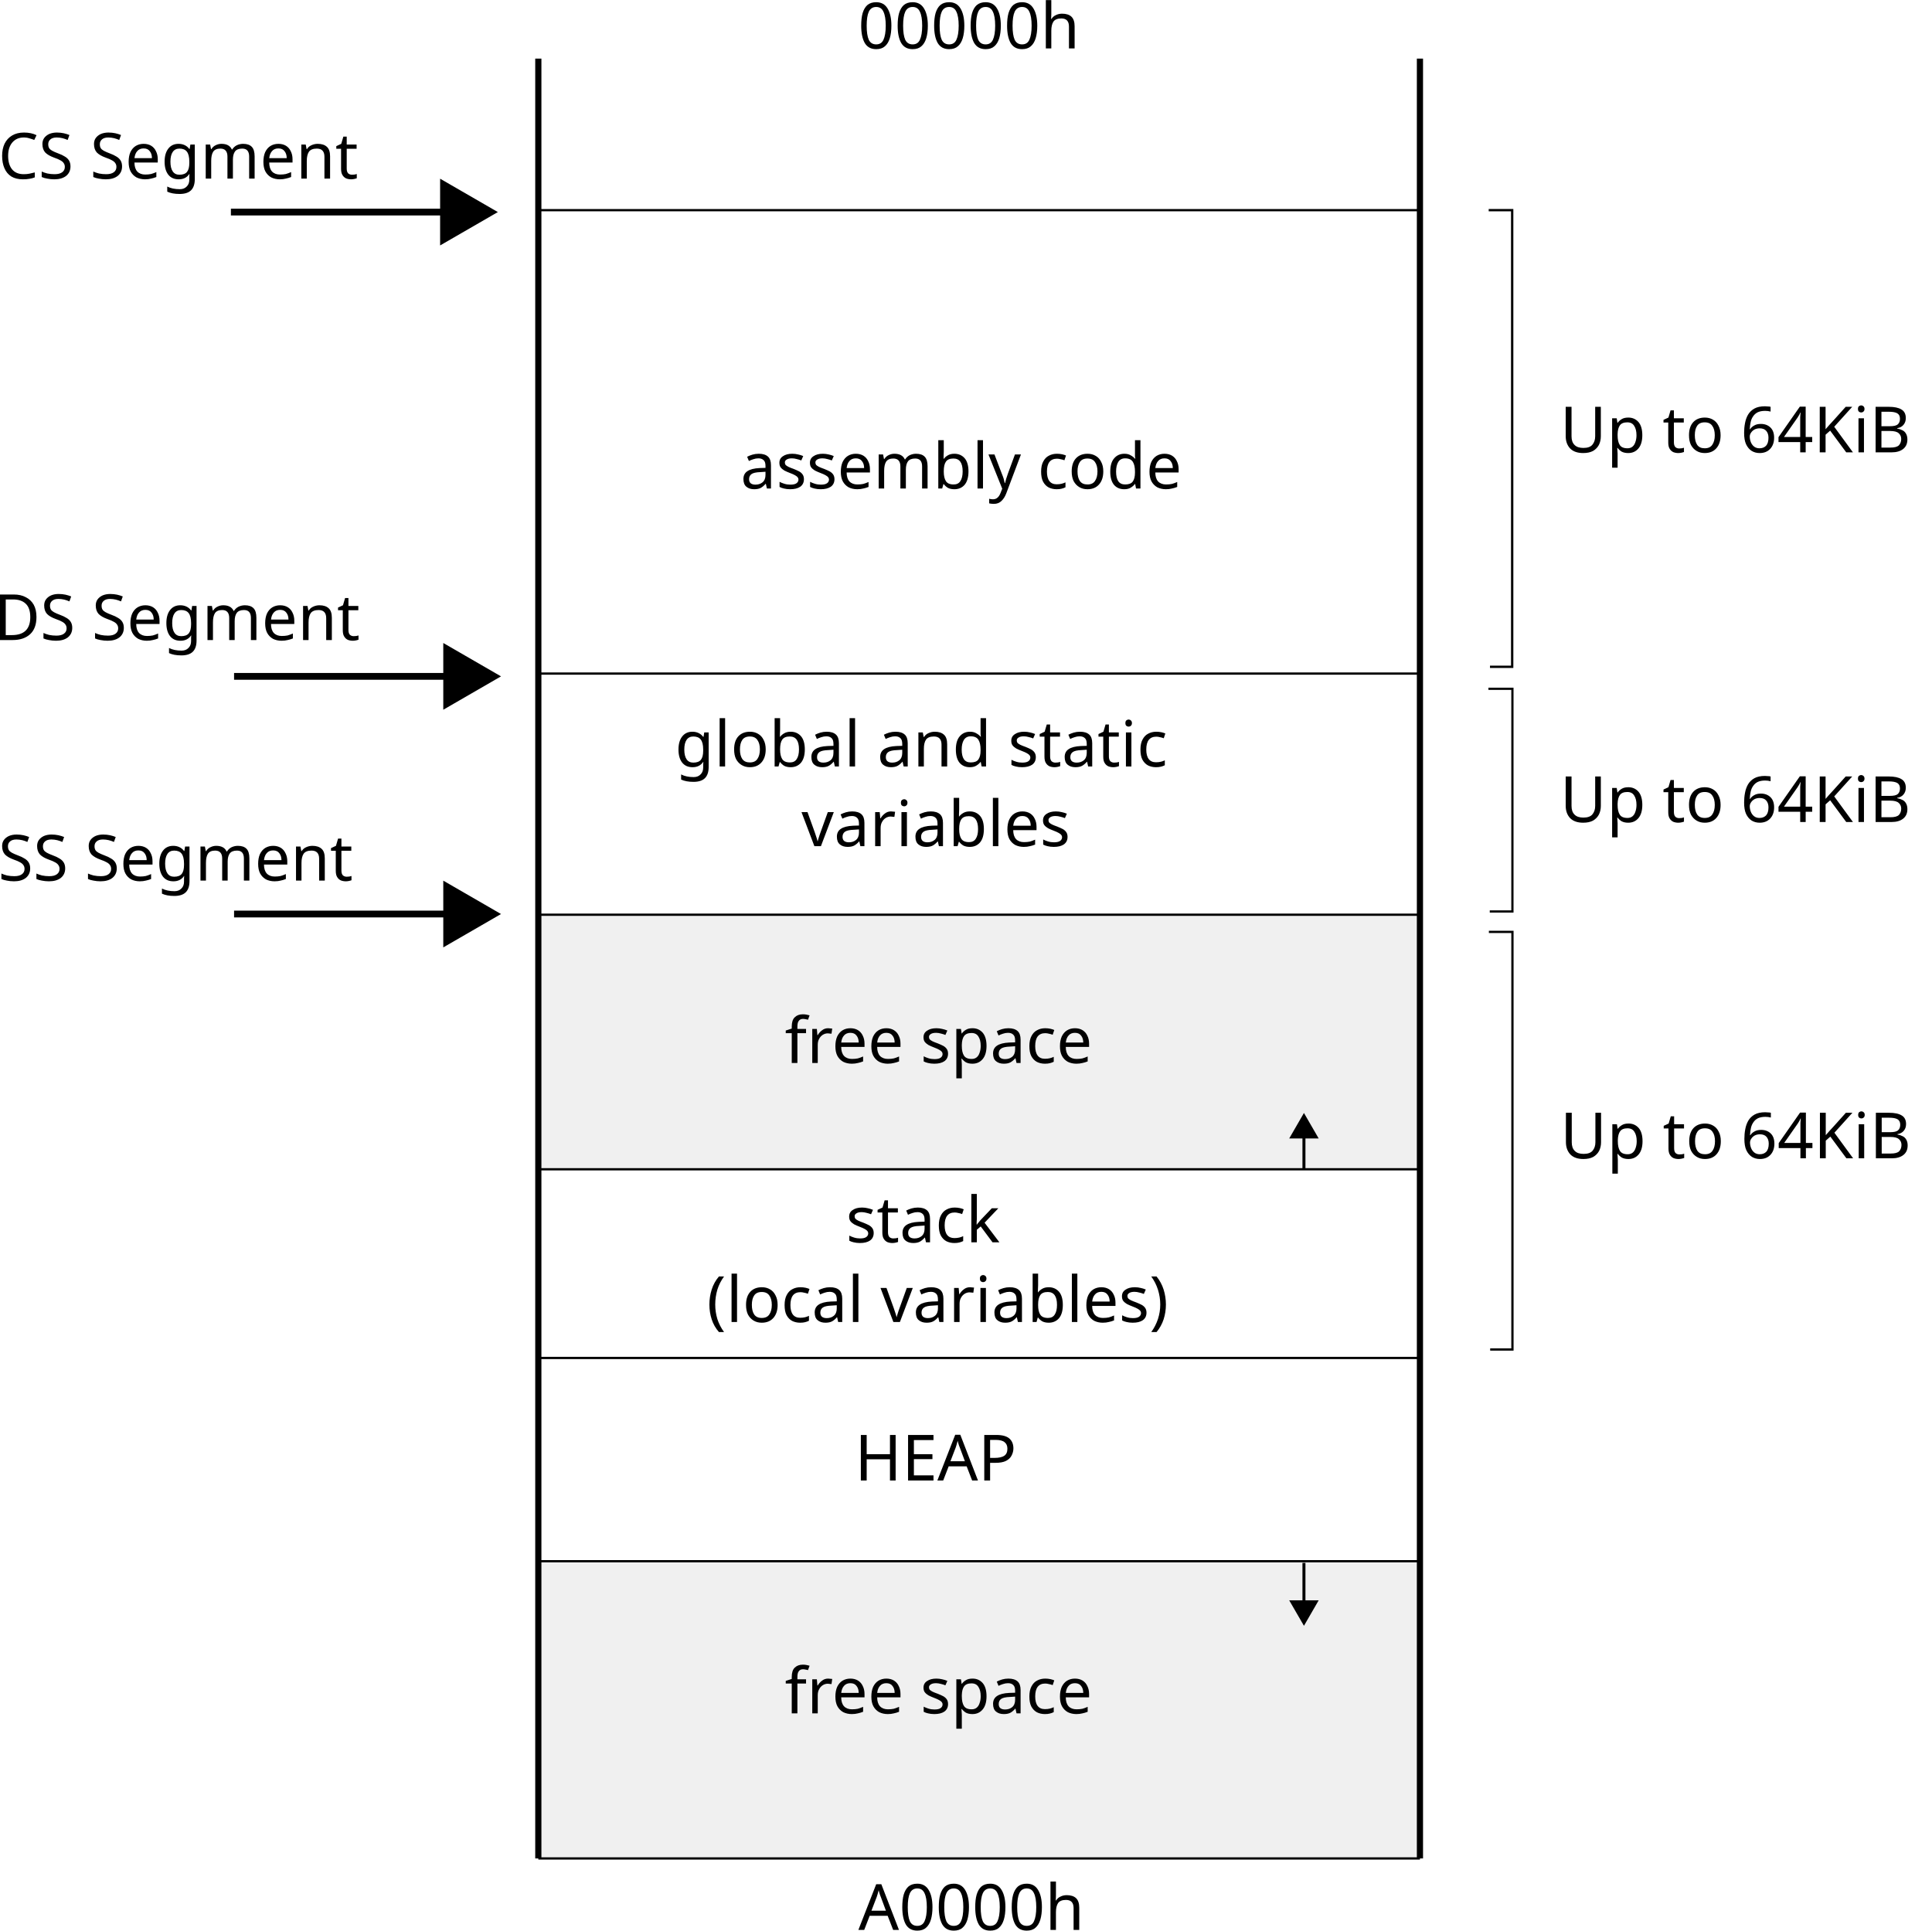
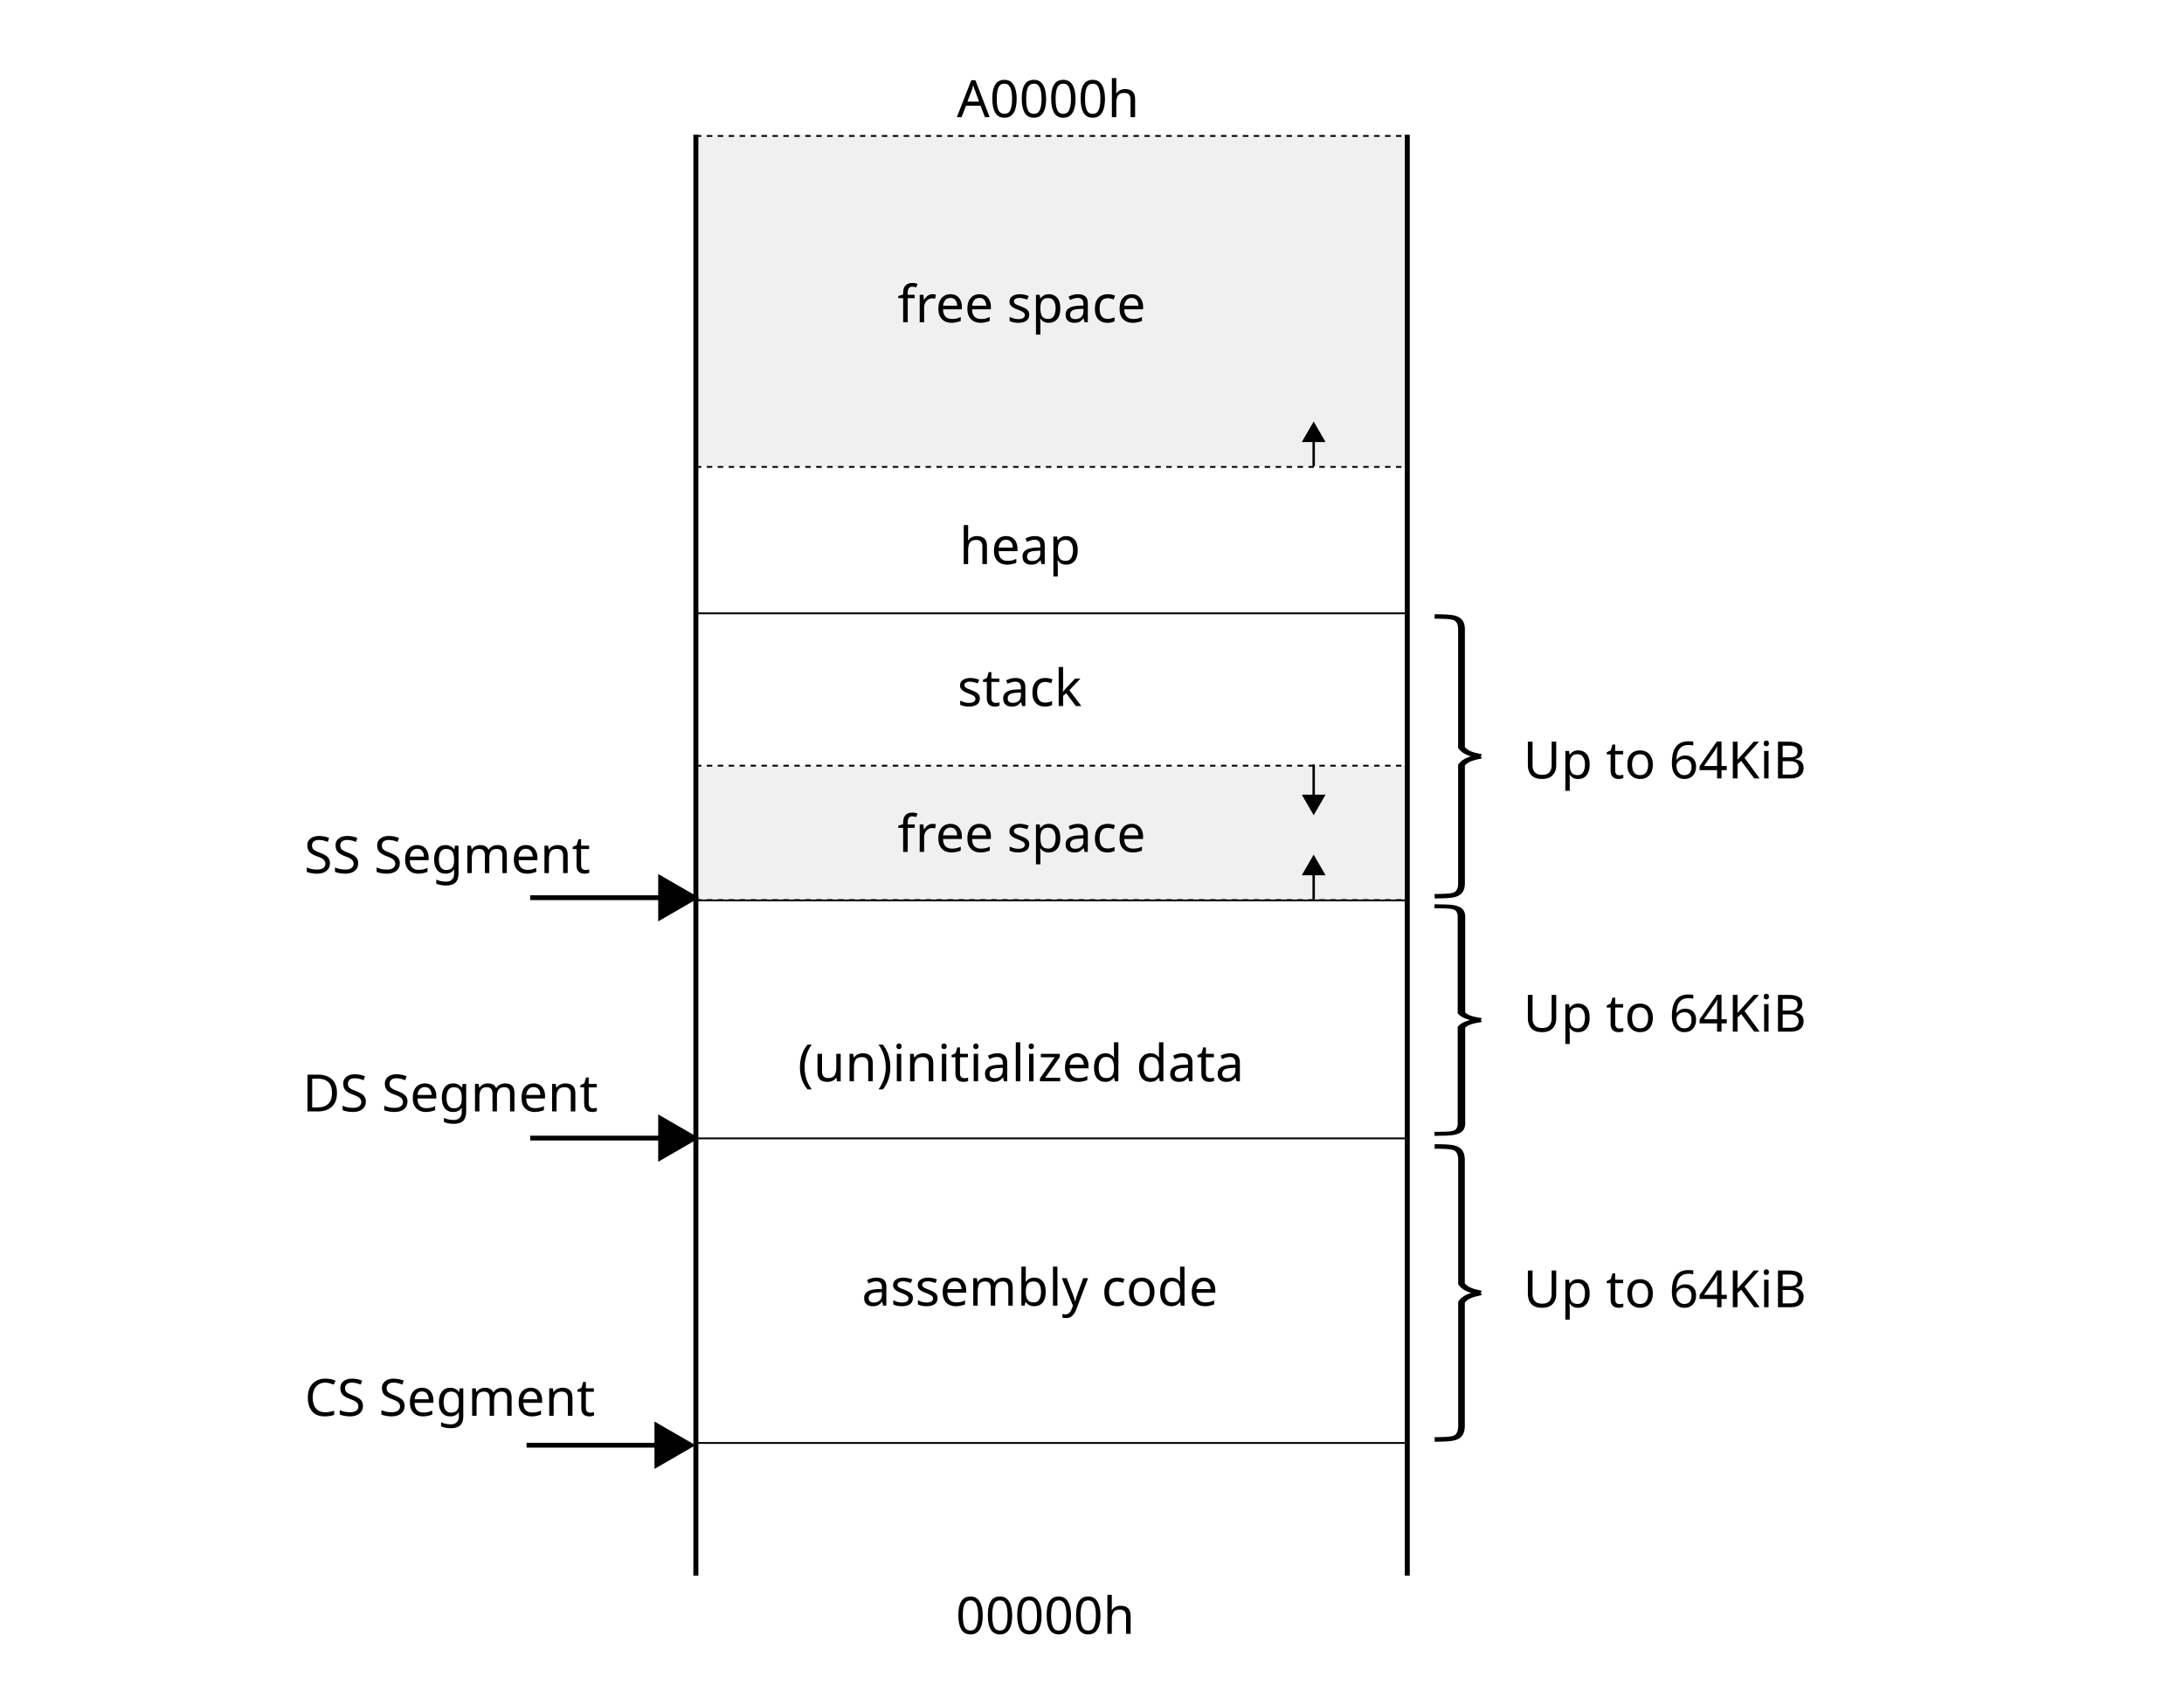
- <svg xmlns="http://www.w3.org/2000/svg" width="171.023mm" height="170.937mm" viewBox="0 0 171.023 170.937" version="1.1" id="svg8">
+ <svg xmlns="http://www.w3.org/2000/svg" width="239.584mm" height="185.429mm" viewBox="0 0 239.584 185.429" version="1.1" id="svg8">
  <defs id="defs2">
-     <marker orient="auto" refY="0" refX="0" id="marker2195" style="overflow:visible">
-       <path id="path2193" d="M 5.77,0 -2.88,5 V -5 Z" style="fill:#000000;fill-opacity:1;fill-rule:evenodd;stroke:#000000;stroke-width:1pt;stroke-opacity:1" transform="scale(0.8)" />
-     </marker>
-     <marker orient="auto" refY="0" refX="0" id="TriangleOutL" style="overflow:visible">
-       <path id="path1057" d="M 5.77,0 -2.88,5 V -5 Z" style="fill:#000000;fill-opacity:1;fill-rule:evenodd;stroke:#000000;stroke-width:1pt;stroke-opacity:1" transform="scale(0.8)" />
+     <marker style="overflow:visible" id="marker2021" refX="0" refY="0" orient="auto">
+       <path transform="scale(0.8)" style="fill:#000000;fill-opacity:1;fill-rule:evenodd;stroke:#000000;stroke-width:1pt;stroke-opacity:1" d="M 5.77,0 -2.88,5 V -5 Z" id="path2019" />
    </marker>
    <marker orient="auto" refY="0" refX="0" id="TriangleOutL-7" style="overflow:visible">
      <path id="path1057-6" d="M 5.77,0 -2.88,5 V -5 Z" style="fill:#000000;fill-opacity:1;fill-rule:evenodd;stroke:#000000;stroke-width:1pt;stroke-opacity:1" transform="scale(0.8)" />
    </marker>
-     <marker orient="auto" refY="0" refX="0" id="TriangleOutL-0" style="overflow:visible">
-       <path id="path1057-2" d="M 5.77,0 -2.88,5 V -5 Z" style="fill:#000000;fill-opacity:1;fill-rule:evenodd;stroke:#000000;stroke-width:1pt;stroke-opacity:1" transform="scale(0.8)" />
+     <marker style="overflow:visible" id="marker2153-9" refX="0" refY="0" orient="auto">
+       <path transform="scale(0.8)" style="fill:#000000;fill-opacity:1;fill-rule:evenodd;stroke:#000000;stroke-width:1pt;stroke-opacity:1" d="M 5.77,0 -2.88,5 V -5 Z" id="path2151-1" />
    </marker>
-     <marker style="overflow:visible" id="marker2153" refX="0" refY="0" orient="auto">
-       <path transform="scale(0.8)" style="fill:#000000;fill-opacity:1;fill-rule:evenodd;stroke:#000000;stroke-width:1pt;stroke-opacity:1" d="M 5.77,0 -2.88,5 V -5 Z" id="path2151" />
+     <marker orient="auto" refY="0" refX="0" id="marker2195-1" style="overflow:visible">
+       <path id="path2193-4" d="M 5.77,0 -2.88,5 V -5 Z" style="fill:#000000;fill-opacity:1;fill-rule:evenodd;stroke:#000000;stroke-width:1pt;stroke-opacity:1" transform="scale(0.8)" />
+     </marker>
+     <marker orient="auto" refY="0" refX="0" id="TriangleOutL-5" style="overflow:visible">
+       <path id="path1057-66" d="M 5.77,0 -2.88,5 V -5 Z" style="fill:#000000;fill-opacity:1;fill-rule:evenodd;stroke:#000000;stroke-width:1pt;stroke-opacity:1" transform="scale(0.8)" />
+     </marker>
+     <marker orient="auto" refY="0" refX="0" id="TriangleOutL-5-3" style="overflow:visible">
+       <path id="path1057-66-1" d="M 5.77,0 -2.88,5 V -5 Z" style="fill:#000000;fill-opacity:1;fill-rule:evenodd;stroke:#000000;stroke-width:1pt;stroke-opacity:1" transform="scale(0.8)" />
+     </marker>
+     <marker orient="auto" refY="0" refX="0" id="TriangleOutL-5-3-3" style="overflow:visible">
+       <path id="path1057-66-1-8" d="M 5.77,0 -2.88,5 V -5 Z" style="fill:#000000;fill-opacity:1;fill-rule:evenodd;stroke:#000000;stroke-width:1pt;stroke-opacity:1" transform="scale(0.8)" />
+     </marker>
+     <marker orient="auto" refY="0" refX="0" id="marker2195-1-7" style="overflow:visible">
+       <path id="path2193-4-9" d="M 5.77,0 -2.88,5 V -5 Z" style="fill:#000000;fill-opacity:1;fill-rule:evenodd;stroke:#000000;stroke-width:1pt;stroke-opacity:1" transform="scale(0.8)" />
    </marker>
  </defs>
-   <g id="layer1" transform="translate(10.23494,-30.3673)">
-     <rect style="opacity:1;vector-effect:none;fill:#f0f0f0;fill-opacity:1;stroke:none;stroke-width:0.866;stroke-linecap:butt;stroke-linejoin:bevel;stroke-miterlimit:4;stroke-dasharray:none;stroke-dashoffset:0;stroke-opacity:1;paint-order:normal" id="rect2141-7" width="78.043" height="26.313" x="37.418" y="168.585" />
-     <rect style="opacity:1;vector-effect:none;fill:#f0f0f0;fill-opacity:1;stroke:none;stroke-width:0.803;stroke-linecap:butt;stroke-linejoin:bevel;stroke-miterlimit:4;stroke-dasharray:none;stroke-dashoffset:0;stroke-opacity:1;paint-order:normal" id="rect2141" width="78.043" height="22.648" x="37.418" y="111.238" />
-     <g id="g881" transform="matrix(1,0,0,1.795745,0,-52.38887)" style="stroke-width:0.547;stroke-miterlimit:4;stroke-dasharray:none">
-       <path id="path815" d="M 37.418,48.974 V 137.707" style="fill:none;stroke:#000000;stroke-width:0.547;stroke-linecap:butt;stroke-linejoin:miter;stroke-miterlimit:4;stroke-dasharray:none;stroke-opacity:1" />
-       <path id="path815-4" d="M 115.46,48.974 V 137.707" style="fill:none;stroke:#000000;stroke-width:0.547;stroke-linecap:butt;stroke-linejoin:miter;stroke-miterlimit:4;stroke-dasharray:none;stroke-opacity:1" />
+   <g id="layer1" transform="translate(65.6459,4.297068)">
+     <rect style="display:none;opacity:1;vector-effect:none;fill:none;fill-opacity:1;stroke:#000000;stroke-width:1.837;stroke-linecap:butt;stroke-linejoin:bevel;stroke-miterlimit:4;stroke-dasharray:none;stroke-dashoffset:0;stroke-opacity:1;paint-order:normal" id="rect891" width="237.747" height="183.592" x="-64.727" y="-3.379" />
+     <text xml:space="preserve" style="font-style:normal;font-variant:normal;font-weight:normal;font-stretch:normal;font-size:5.644px;line-height:1.25;font-family:sans-serif;-inkscape-font-specification:'sans-serif, Normal';font-variant-ligatures:normal;font-variant-caps:normal;font-variant-numeric:normal;font-feature-settings:normal;text-align:start;letter-spacing:0px;word-spacing:0px;writing-mode:lr-tb;text-anchor:start;fill:#000000;fill-opacity:1;stroke:none;stroke-width:0.265" x="101.461" y="81.121" id="text2662">
+       <tspan id="tspan2660" x="101.461" y="81.121" style="stroke-width:0.265">Up to 64KiB</tspan>
+     </text>
+     <text xml:space="preserve" style="font-style:normal;font-variant:normal;font-weight:normal;font-stretch:normal;font-size:5.644px;line-height:1.25;font-family:sans-serif;-inkscape-font-specification:'sans-serif, Normal';font-variant-ligatures:normal;font-variant-caps:normal;font-variant-numeric:normal;font-feature-settings:normal;text-align:start;letter-spacing:0px;word-spacing:0px;writing-mode:lr-tb;text-anchor:start;fill:#000000;fill-opacity:1;stroke:none;stroke-width:0.265" x="-32.224" y="151.058" id="text2619-7-0">
+       <tspan id="tspan2617-8-0" x="-32.224" y="151.058" style="stroke-width:0.265">CS Segment</tspan>
+     </text>
+     <rect style="opacity:1;vector-effect:none;fill:#f0f0f0;fill-opacity:1;stroke:none;stroke-width:0.648;stroke-linecap:butt;stroke-linejoin:bevel;stroke-miterlimit:4;stroke-dasharray:none;stroke-dashoffset:0;stroke-opacity:1;paint-order:normal" id="rect2141-0" width="78.043" height="14.748" x="10.69" y="79.719" />
+     <path style="fill:none;stroke:#000000;stroke-width:0.2;stroke-linecap:butt;stroke-linejoin:miter;stroke-miterlimit:4;stroke-dasharray:none;stroke-opacity:1" d="M 10.69,63.001 H 88.733" id="path832-7" />
+     <path style="fill:none;stroke:#000000;stroke-width:0.2;stroke-linecap:butt;stroke-linejoin:miter;stroke-miterlimit:4;stroke-dasharray:none;stroke-opacity:1" d="m 10.69,94.502 h 78.043" id="path832-6-0" />
+     <path style="fill:none;stroke:#000000;stroke-width:0.2;stroke-linecap:butt;stroke-linejoin:miter;stroke-miterlimit:4;stroke-dasharray:none;stroke-opacity:1" d="M 10.69,120.614 H 88.733" id="path832-6-2-4" />
+     <path style="fill:none;stroke:#000000;stroke-width:0.2;stroke-linecap:butt;stroke-linejoin:miter;stroke-miterlimit:4;stroke-dasharray:0.6, 0.6;stroke-dashoffset:0;stroke-opacity:1" d="M 10.69,79.719 H 88.733" id="path832-6-2-6-8" />
+     <path style="fill:none;stroke:#000000;stroke-width:0.2;stroke-linecap:butt;stroke-linejoin:miter;stroke-miterlimit:4;stroke-dasharray:0.6, 0.6;stroke-dashoffset:0;stroke-opacity:1" d="m 10.69,94.467 h 78.043" id="path832-6-2-6-7-0-0" />
+     <path style="fill:none;stroke:#000000;stroke-width:0.2;stroke-linecap:butt;stroke-linejoin:miter;stroke-miterlimit:4;stroke-dasharray:none;stroke-opacity:1" d="m 10.69,154.034 h 78.043" id="path832-6-2-6-7-5-4" />
+     <text xml:space="preserve" style="font-style:normal;font-variant:normal;font-weight:normal;font-stretch:normal;font-size:5.644px;line-height:1.25;font-family:sans-serif;-inkscape-font-specification:'sans-serif, Normal';font-variant-ligatures:normal;font-variant-caps:normal;font-variant-numeric:normal;font-feature-settings:normal;text-align:start;letter-spacing:0px;word-spacing:0px;writing-mode:lr-tb;text-anchor:start;fill:#000000;fill-opacity:1;stroke:none;stroke-width:0.265" x="28.884" y="138.972" id="text1439-2">
+       <tspan id="tspan1437-96" x="28.884" y="138.972" style="stroke-width:0.265">assembly code</tspan>
+     </text>
+     <text xml:space="preserve" style="font-style:normal;font-variant:normal;font-weight:normal;font-stretch:normal;font-size:5.644px;line-height:1.25;font-family:sans-serif;-inkscape-font-specification:'sans-serif, Normal';font-variant-ligatures:normal;font-variant-caps:normal;font-variant-numeric:normal;font-feature-settings:normal;text-align:start;letter-spacing:0px;word-spacing:0px;writing-mode:lr-tb;text-anchor:start;fill:#000000;fill-opacity:1;stroke:none;stroke-width:0.265" x="50.03" y="114.349" id="text1439-6-1">
+       <tspan x="50.03" y="114.349" style="font-style:normal;font-variant:normal;font-weight:normal;font-stretch:normal;font-size:5.644px;font-family:sans-serif;-inkscape-font-specification:'sans-serif, Normal';font-variant-ligatures:normal;font-variant-caps:normal;font-variant-numeric:normal;font-feature-settings:normal;text-align:center;writing-mode:lr-tb;text-anchor:middle;stroke-width:0.265" id="tspan1459-0">(un)initialized data</tspan>
+     </text>
+     <text xml:space="preserve" style="font-style:normal;font-variant:normal;font-weight:normal;font-stretch:normal;font-size:5.644px;line-height:1.25;font-family:sans-serif;-inkscape-font-specification:'sans-serif, Normal';font-variant-ligatures:normal;font-variant-caps:normal;font-variant-numeric:normal;font-feature-settings:normal;text-align:start;letter-spacing:0px;word-spacing:0px;writing-mode:lr-tb;text-anchor:start;fill:#000000;fill-opacity:1;stroke:none;stroke-width:0.265" x="49.912" y="57.605" id="text1439-1-42">
+       <tspan x="49.912" y="57.605" style="font-style:normal;font-variant:normal;font-weight:normal;font-stretch:normal;font-size:5.644px;font-family:sans-serif;-inkscape-font-specification:'sans-serif, Normal';font-variant-ligatures:normal;font-variant-caps:normal;font-variant-numeric:normal;font-feature-settings:normal;text-align:center;writing-mode:lr-tb;text-anchor:middle;stroke-width:0.265" id="tspan2104-2">heap</tspan>
+     </text>
+     <text xml:space="preserve" style="font-style:normal;font-variant:normal;font-weight:normal;font-stretch:normal;font-size:5.644px;line-height:1.25;font-family:sans-serif;-inkscape-font-specification:'sans-serif, Normal';font-variant-ligatures:normal;font-variant-caps:normal;font-variant-numeric:normal;font-feature-settings:normal;text-align:start;letter-spacing:0px;word-spacing:0px;writing-mode:lr-tb;text-anchor:start;fill:#000000;fill-opacity:1;stroke:none;stroke-width:0.265" x="49.873" y="73.175" id="text1439-1-4-2">
+       <tspan x="49.873" y="73.175" style="font-style:normal;font-variant:normal;font-weight:normal;font-stretch:normal;font-size:5.644px;font-family:sans-serif;-inkscape-font-specification:'sans-serif, Normal';font-variant-ligatures:normal;font-variant-caps:normal;font-variant-numeric:normal;font-feature-settings:normal;text-align:center;writing-mode:lr-tb;text-anchor:middle;stroke-width:0.265" id="tspan2104-1-0">stack</tspan>
+     </text>
+     <text xml:space="preserve" style="font-style:normal;font-variant:normal;font-weight:normal;font-stretch:normal;font-size:5.644px;line-height:1.25;font-family:sans-serif;-inkscape-font-specification:'sans-serif, Normal';font-variant-ligatures:normal;font-variant-caps:normal;font-variant-numeric:normal;font-feature-settings:normal;text-align:start;letter-spacing:0px;word-spacing:0px;writing-mode:lr-tb;text-anchor:start;fill:#000000;fill-opacity:1;stroke:none;stroke-width:0.265" x="50.1" y="89.178" id="text1439-1-9-5-9">
+       <tspan x="50.1" y="89.178" style="font-style:normal;font-variant:normal;font-weight:normal;font-stretch:normal;font-size:5.644px;font-family:sans-serif;-inkscape-font-specification:'sans-serif, Normal';font-variant-ligatures:normal;font-variant-caps:normal;font-variant-numeric:normal;font-feature-settings:normal;text-align:center;writing-mode:lr-tb;text-anchor:middle;stroke-width:0.265" id="tspan2104-0-5">free space</tspan>
+     </text>
+     <path style="fill:none;stroke:#000000;stroke-width:0.265;stroke-linecap:butt;stroke-linejoin:miter;stroke-miterlimit:4;stroke-dasharray:none;stroke-opacity:1;marker-end:url(#marker2153-9)" d="m 78.464,79.588 v 4.063" id="path2143-2" />
+     <path style="fill:none;stroke:#000000;stroke-width:0.265px;stroke-linecap:butt;stroke-linejoin:miter;stroke-opacity:1;marker-end:url(#marker2195-1)" d="m 78.464,94.39 v -3.402" id="path2185-9" />
+     <text xml:space="preserve" style="font-style:normal;font-variant:normal;font-weight:normal;font-stretch:normal;font-size:5.644px;line-height:1.25;font-family:sans-serif;-inkscape-font-specification:'sans-serif, Normal';font-variant-ligatures:normal;font-variant-caps:normal;font-variant-numeric:normal;font-feature-settings:normal;text-align:start;letter-spacing:0px;word-spacing:0px;writing-mode:lr-tb;text-anchor:start;fill:#000000;fill-opacity:1;stroke:none;stroke-width:0.265" x="39.326" y="8.557" id="text1439-5-0">
+       <tspan id="tspan1437-6-28" x="39.326" y="8.557" style="stroke-width:0.265">A0000h</tspan>
+     </text>
+     <text xml:space="preserve" style="font-style:normal;font-variant:normal;font-weight:normal;font-stretch:normal;font-size:5.644px;line-height:1.25;font-family:sans-serif;-inkscape-font-specification:'sans-serif, Normal';font-variant-ligatures:normal;font-variant-caps:normal;font-variant-numeric:normal;font-feature-settings:normal;text-align:start;letter-spacing:0px;word-spacing:0px;writing-mode:lr-tb;text-anchor:start;fill:#000000;fill-opacity:1;stroke:none;stroke-width:0.265" x="39.208" y="174.975" id="text1439-5-8-3">
+       <tspan id="tspan1437-6-2-8" x="39.208" y="174.975" style="stroke-width:0.265">00000h</tspan>
+     </text>
+     <g id="g1197-0-0-2" style="stroke-width:0.297;stroke-miterlimit:4;stroke-dasharray:none" transform="matrix(2.497615,0,0,1.637161,-248.0149,26.95861)">
+       <path id="path1178-4-8-4" d="m 136.028,22.224 c 0.78,0.021 1.146,-0.022 1.181,0.791 v 7.997 c 0.162,0.345 0.457,0.471 0.848,0.588" style="fill:none;stroke:#000000;stroke-width:0.297;stroke-linecap:butt;stroke-linejoin:miter;stroke-miterlimit:4;stroke-dasharray:none;stroke-opacity:1" />
+       <path id="path1178-6-1-6-7" d="m 136.028,40.976 c 0.78,-0.021 1.146,0.022 1.181,-0.791 v -7.997 c 0.162,-0.345 0.457,-0.471 0.848,-0.588" style="fill:none;stroke:#000000;stroke-width:0.297;stroke-linecap:butt;stroke-linejoin:miter;stroke-miterlimit:4;stroke-dasharray:none;stroke-opacity:1" />
    </g>
-     <path style="fill:none;stroke:#000000;stroke-width:0.2;stroke-linecap:butt;stroke-linejoin:miter;stroke-miterlimit:4;stroke-dasharray:none;stroke-opacity:1" d="M 37.418,48.974 H 115.46" id="path832" />
-     <path style="fill:none;stroke:#000000;stroke-width:0.2;stroke-linecap:butt;stroke-linejoin:miter;stroke-miterlimit:4;stroke-dasharray:none;stroke-opacity:1" d="M 37.418,90 H 115.46" id="path832-6" />
-     <path style="fill:none;stroke:#000000;stroke-width:0.2;stroke-linecap:butt;stroke-linejoin:miter;stroke-miterlimit:4;stroke-dasharray:none;stroke-opacity:1" d="M 37.418,111.349 H 115.46" id="path832-6-2" />
-     <path style="fill:none;stroke:#000000;stroke-width:0.2;stroke-linecap:butt;stroke-linejoin:miter;stroke-miterlimit:4;stroke-dasharray:none;stroke-opacity:1" d="M 37.418,133.886 H 115.46" id="path832-6-2-6-7" />
-     <path style="fill:none;stroke:#000000;stroke-width:0.2;stroke-linecap:butt;stroke-linejoin:miter;stroke-miterlimit:4;stroke-dasharray:none;stroke-opacity:1" d="M 37.418,150.59 H 115.46" id="path832-6-2-6-7-5" />
-     <path style="fill:none;stroke:#000000;stroke-width:0.6;stroke-linecap:butt;stroke-linejoin:miter;stroke-miterlimit:4;stroke-dasharray:none;stroke-opacity:1;marker-end:url(#TriangleOutL)" d="M 10.205,49.142 H 30.427" id="path913" />
-     <text xml:space="preserve" style="font-style:normal;font-variant:normal;font-weight:normal;font-stretch:normal;font-size:5.644px;line-height:1.25;font-family:sans-serif;-inkscape-font-specification:'sans-serif, Normal';font-variant-ligatures:normal;font-variant-caps:normal;font-variant-numeric:normal;font-feature-settings:normal;text-align:start;letter-spacing:0px;word-spacing:0px;writing-mode:lr-tb;text-anchor:start;fill:#000000;fill-opacity:1;stroke:none;stroke-width:0.265" x="55.308" y="73.616" id="text1439">
-       <tspan id="tspan1437" x="55.308" y="73.616" style="stroke-width:0.265">assembly code</tspan>
+     <text xml:space="preserve" style="font-style:normal;font-variant:normal;font-weight:normal;font-stretch:normal;font-size:5.644px;line-height:1.25;font-family:sans-serif;-inkscape-font-specification:'sans-serif, Normal';font-variant-ligatures:normal;font-variant-caps:normal;font-variant-numeric:normal;font-feature-settings:normal;text-align:start;letter-spacing:0px;word-spacing:0px;writing-mode:lr-tb;text-anchor:start;fill:#000000;fill-opacity:1;stroke:none;stroke-width:0.265" x="-32.461" y="117.654" id="text2619-7-0-6">
+       <tspan id="tspan2617-8-0-9" x="-32.461" y="117.654" style="stroke-width:0.265">DS Segment</tspan>
    </text>
-     <text xml:space="preserve" style="font-style:normal;font-variant:normal;font-weight:normal;font-stretch:normal;font-size:5.644px;line-height:1.25;font-family:sans-serif;-inkscape-font-specification:'sans-serif, Normal';font-variant-ligatures:normal;font-variant-caps:normal;font-variant-numeric:normal;font-feature-settings:normal;text-align:start;letter-spacing:0px;word-spacing:0px;writing-mode:lr-tb;text-anchor:start;fill:#000000;fill-opacity:1;stroke:none;stroke-width:0.265" x="76.283" y="98.23" id="text1439-6">
-       <tspan id="tspan1437-9" x="77.182" y="98.23" style="font-style:normal;font-variant:normal;font-weight:normal;font-stretch:normal;font-size:5.644px;font-family:sans-serif;-inkscape-font-specification:'sans-serif, Normal';font-variant-ligatures:normal;font-variant-caps:normal;font-variant-numeric:normal;font-feature-settings:normal;text-align:center;writing-mode:lr-tb;text-anchor:middle;stroke-width:0.265">global and static </tspan>
-       <tspan x="76.283" y="105.285" style="font-style:normal;font-variant:normal;font-weight:normal;font-stretch:normal;font-size:5.644px;font-family:sans-serif;-inkscape-font-specification:'sans-serif, Normal';font-variant-ligatures:normal;font-variant-caps:normal;font-variant-numeric:normal;font-feature-settings:normal;text-align:center;writing-mode:lr-tb;text-anchor:middle;stroke-width:0.265" id="tspan1459">variables</tspan>
+     <g id="g1197-0-0-2-6-4" style="stroke-width:0.29;stroke-miterlimit:4;stroke-dasharray:none" transform="matrix(2.496172,0,0,1.714686,-247.8171,83.38884)">
+       <path id="path1178-4-8-4-8-0" d="m 136.028,22.224 c 0.78,0.021 1.146,-0.022 1.181,0.791 v 7.997 c 0.162,0.345 0.457,0.471 0.848,0.588" style="fill:none;stroke:#000000;stroke-width:0.29;stroke-linecap:butt;stroke-linejoin:miter;stroke-miterlimit:4;stroke-dasharray:none;stroke-opacity:1" />
+       <path id="path1178-6-1-6-7-7-9" d="m 136.028,40.976 c 0.78,-0.021 1.146,0.022 1.181,-0.791 v -7.997 c 0.162,-0.345 0.457,-0.471 0.848,-0.588" style="fill:none;stroke:#000000;stroke-width:0.29;stroke-linecap:butt;stroke-linejoin:miter;stroke-miterlimit:4;stroke-dasharray:none;stroke-opacity:1" />
+     </g>
+     <path style="fill:none;stroke:#000000;stroke-width:0.528;stroke-linecap:butt;stroke-linejoin:miter;stroke-miterlimit:4;stroke-dasharray:none;stroke-opacity:1;marker-end:url(#TriangleOutL-5)" d="M -7.881,154.281 H 7.648" id="path913-4" />
+     <path style="fill:none;stroke:#000000;stroke-width:0.528;stroke-linecap:butt;stroke-linejoin:miter;stroke-miterlimit:4;stroke-dasharray:none;stroke-opacity:1;marker-end:url(#TriangleOutL-5-3)" d="M -7.475,120.582 H 8.055" id="path913-4-4" />
+     <path style="fill:none;stroke:#000000;stroke-width:0.528;stroke-linecap:butt;stroke-linejoin:miter;stroke-miterlimit:4;stroke-dasharray:none;stroke-opacity:1;marker-end:url(#TriangleOutL-5-3-3)" d="M -7.475,94.204 H 8.055" id="path913-4-4-0" />
+     <text xml:space="preserve" style="font-style:normal;font-variant:normal;font-weight:normal;font-stretch:normal;font-size:5.644px;line-height:1.25;font-family:sans-serif;-inkscape-font-specification:'sans-serif, Normal';font-variant-ligatures:normal;font-variant-caps:normal;font-variant-numeric:normal;font-feature-settings:normal;text-align:start;letter-spacing:0px;word-spacing:0px;writing-mode:lr-tb;text-anchor:start;fill:#000000;fill-opacity:1;stroke:none;stroke-width:0.265" x="-32.279" y="91.507" id="text2619-7-0-6-4">
+       <tspan id="tspan2617-8-0-9-7" x="-32.279" y="91.507" style="stroke-width:0.265">SS Segment</tspan>
    </text>
-     <path style="fill:none;stroke:#000000;stroke-width:0.6;stroke-linecap:butt;stroke-linejoin:miter;stroke-miterlimit:4;stroke-dasharray:none;stroke-opacity:1;marker-end:url(#TriangleOutL-7)" d="M 10.485,90.247 H 30.707" id="path913-1" />
-     <text xml:space="preserve" style="font-style:normal;font-variant:normal;font-weight:normal;font-stretch:normal;font-size:5.644px;line-height:1.25;font-family:sans-serif;-inkscape-font-specification:'sans-serif, Normal';font-variant-ligatures:normal;font-variant-caps:normal;font-variant-numeric:normal;font-feature-settings:normal;text-align:start;letter-spacing:0px;word-spacing:0px;writing-mode:lr-tb;text-anchor:start;fill:#000000;fill-opacity:1;stroke:none;stroke-width:0.265" x="76.44" y="140.35" id="text1439-1-4">
-       <tspan id="tspan1437-4-3" x="77.339" y="140.35" style="font-style:normal;font-variant:normal;font-weight:normal;font-stretch:normal;font-size:5.644px;font-family:sans-serif;-inkscape-font-specification:'sans-serif, Normal';font-variant-ligatures:normal;font-variant-caps:normal;font-variant-numeric:normal;font-feature-settings:normal;text-align:center;writing-mode:lr-tb;text-anchor:middle;stroke-width:0.265">stack </tspan>
-       <tspan x="76.44" y="147.406" style="font-style:normal;font-variant:normal;font-weight:normal;font-stretch:normal;font-size:5.644px;font-family:sans-serif;-inkscape-font-specification:'sans-serif, Normal';font-variant-ligatures:normal;font-variant-caps:normal;font-variant-numeric:normal;font-feature-settings:normal;text-align:center;writing-mode:lr-tb;text-anchor:middle;stroke-width:0.265" id="tspan2104-1">(local variables)</tspan>
+     <rect style="opacity:1;vector-effect:none;fill:#f0f0f0;fill-opacity:1;stroke:none;stroke-width:1.019;stroke-linecap:butt;stroke-linejoin:bevel;stroke-miterlimit:4;stroke-dasharray:none;stroke-dashoffset:0;stroke-opacity:1;paint-order:normal" id="rect2141-0-2" width="78.043" height="36.417" x="10.69" y="10.52" />
+     <path style="fill:none;stroke:#000000;stroke-width:0.2;stroke-linecap:butt;stroke-linejoin:miter;stroke-miterlimit:4;stroke-dasharray:0.6, 0.6;stroke-dashoffset:0;stroke-opacity:1" d="M 10.69,10.62 H 88.733" id="path832-6-2-6-8-3" />
+     <text xml:space="preserve" style="font-style:normal;font-variant:normal;font-weight:normal;font-stretch:normal;font-size:5.644px;line-height:1.25;font-family:sans-serif;-inkscape-font-specification:'sans-serif, Normal';font-variant-ligatures:normal;font-variant-caps:normal;font-variant-numeric:normal;font-feature-settings:normal;text-align:start;letter-spacing:0px;word-spacing:0px;writing-mode:lr-tb;text-anchor:start;fill:#000000;fill-opacity:1;stroke:none;stroke-width:0.265" x="50.1" y="31.065" id="text1439-1-9-5-1">
+       <tspan x="50.1" y="31.065" style="font-style:normal;font-variant:normal;font-weight:normal;font-stretch:normal;font-size:5.644px;font-family:sans-serif;-inkscape-font-specification:'sans-serif, Normal';font-variant-ligatures:normal;font-variant-caps:normal;font-variant-numeric:normal;font-feature-settings:normal;text-align:center;writing-mode:lr-tb;text-anchor:middle;stroke-width:0.265" id="tspan2104-0-5-7">free space</tspan>
    </text>
-     <text xml:space="preserve" style="font-style:normal;font-variant:normal;font-weight:normal;font-stretch:normal;font-size:5.644px;line-height:1.25;font-family:sans-serif;-inkscape-font-specification:'sans-serif, Normal';font-variant-ligatures:normal;font-variant-caps:normal;font-variant-numeric:normal;font-feature-settings:normal;text-align:start;letter-spacing:0px;word-spacing:0px;writing-mode:lr-tb;text-anchor:start;fill:#000000;fill-opacity:1;stroke:none;stroke-width:0.265" x="76.525" y="124.475" id="text1439-1-9">
-       <tspan x="76.525" y="124.475" style="font-style:normal;font-variant:normal;font-weight:normal;font-stretch:normal;font-size:5.644px;font-family:sans-serif;-inkscape-font-specification:'sans-serif, Normal';font-variant-ligatures:normal;font-variant-caps:normal;font-variant-numeric:normal;font-feature-settings:normal;text-align:center;writing-mode:lr-tb;text-anchor:middle;stroke-width:0.265" id="tspan2104-0">free space</tspan>
+     <path style="fill:none;stroke:#000000;stroke-width:0.265px;stroke-linecap:butt;stroke-linejoin:miter;stroke-opacity:1;marker-end:url(#marker2195-1-7)" d="m 78.464,46.86 v -3.402" id="path2185-9-9" />
+     <g id="g881-7" transform="matrix(1,0,0,1.781807,-26.72725,-76.77311)" style="stroke-width:0.547;stroke-miterlimit:4;stroke-dasharray:none">
+       <path id="path815-5" d="M 37.418,48.974 V 137.707" style="fill:none;stroke:#000000;stroke-width:0.547;stroke-linecap:butt;stroke-linejoin:miter;stroke-miterlimit:4;stroke-dasharray:none;stroke-opacity:1" />
+       <path id="path815-4-8" d="M 115.46,48.974 V 137.707" style="fill:none;stroke:#000000;stroke-width:0.547;stroke-linecap:butt;stroke-linejoin:miter;stroke-miterlimit:4;stroke-dasharray:none;stroke-opacity:1" />
+     </g>
+     <g id="g1197-0-0-2-5" style="stroke-width:0.329;stroke-miterlimit:4;stroke-dasharray:none" transform="matrix(2.503729,0,0,1.331919,-248.8592,65.54142)">
+       <path id="path1178-4-8-4-7" d="m 136.028,22.224 c 0.78,0.021 1.146,-0.022 1.181,0.791 v 7.997 c 0.162,0.345 0.457,0.471 0.848,0.588" style="fill:none;stroke:#000000;stroke-width:0.329;stroke-linecap:butt;stroke-linejoin:miter;stroke-miterlimit:4;stroke-dasharray:none;stroke-opacity:1" />
+       <path id="path1178-6-1-6-7-4" d="m 136.028,40.976 c 0.78,-0.021 1.146,0.022 1.181,-0.791 v -7.997 c 0.162,-0.345 0.457,-0.471 0.848,-0.588" style="fill:none;stroke:#000000;stroke-width:0.329;stroke-linecap:butt;stroke-linejoin:miter;stroke-miterlimit:4;stroke-dasharray:none;stroke-opacity:1" />
+     </g>
+     <path style="fill:none;stroke:#000000;stroke-width:0.2;stroke-linecap:butt;stroke-linejoin:miter;stroke-miterlimit:4;stroke-dasharray:0.6, 0.6;stroke-dashoffset:0;stroke-opacity:1" d="m 10.69,46.937 h 78.043" id="path832-6-2-6-7-0-0-0-6-3-2" />
+     <text xml:space="preserve" style="font-style:normal;font-variant:normal;font-weight:normal;font-stretch:normal;font-size:5.644px;line-height:1.25;font-family:sans-serif;-inkscape-font-specification:'sans-serif, Normal';font-variant-ligatures:normal;font-variant-caps:normal;font-variant-numeric:normal;font-feature-settings:normal;text-align:start;letter-spacing:0px;word-spacing:0px;writing-mode:lr-tb;text-anchor:start;fill:#000000;fill-opacity:1;stroke:none;stroke-width:0.265" x="101.461" y="108.899" id="text2662-21">
+       <tspan id="tspan2660-5" x="101.461" y="108.899" style="stroke-width:0.265">Up to 64KiB</tspan>
    </text>
-     <path style="fill:none;stroke:#000000;stroke-width:0.265px;stroke-linecap:butt;stroke-linejoin:miter;stroke-opacity:1;marker-end:url(#marker2195)" d="m 105.192,133.809 v -3.402" id="path2185" />
-     <text xml:space="preserve" style="font-style:normal;font-variant:normal;font-weight:normal;font-stretch:normal;font-size:5.644px;line-height:1.25;font-family:sans-serif;-inkscape-font-specification:'sans-serif, Normal';font-variant-ligatures:normal;font-variant-caps:normal;font-variant-numeric:normal;font-feature-settings:normal;text-align:start;letter-spacing:0px;word-spacing:0px;writing-mode:lr-tb;text-anchor:start;fill:#000000;fill-opacity:1;stroke:none;stroke-width:0.265" x="-10.392" y="46.182" id="text2619">
-       <tspan id="tspan2617" x="-10.392" y="46.182" style="stroke-width:0.265">CS Segment</tspan>
+     <text xml:space="preserve" style="font-style:normal;font-variant:normal;font-weight:normal;font-stretch:normal;font-size:5.644px;line-height:1.25;font-family:sans-serif;-inkscape-font-specification:'sans-serif, Normal';font-variant-ligatures:normal;font-variant-caps:normal;font-variant-numeric:normal;font-feature-settings:normal;text-align:start;letter-spacing:0px;word-spacing:0px;writing-mode:lr-tb;text-anchor:start;fill:#000000;fill-opacity:1;stroke:none;stroke-width:0.265" x="101.461" y="139.137" id="text2662-0">
+       <tspan id="tspan2660-4" x="101.461" y="139.137" style="stroke-width:0.265">Up to 64KiB</tspan>
    </text>
-     <text xml:space="preserve" style="font-style:normal;font-variant:normal;font-weight:normal;font-stretch:normal;font-size:5.644px;line-height:1.25;font-family:sans-serif;-inkscape-font-specification:'sans-serif, Normal';font-variant-ligatures:normal;font-variant-caps:normal;font-variant-numeric:normal;font-feature-settings:normal;text-align:start;letter-spacing:0px;word-spacing:0px;writing-mode:lr-tb;text-anchor:start;fill:#000000;fill-opacity:1;stroke:none;stroke-width:0.265" x="-10.789" y="87.03" id="text2619-7">
-       <tspan id="tspan2617-8" x="-10.789" y="87.03" style="stroke-width:0.265">DS Segment</tspan>
-     </text>
-     <path style="fill:none;stroke:#000000;stroke-width:0.206px;stroke-linecap:butt;stroke-linejoin:miter;stroke-opacity:1" d="m 121.546,48.973 h 2.079 v 40.428 h -1.964" id="path2658" />
-     <text xml:space="preserve" style="font-style:normal;font-variant:normal;font-weight:normal;font-stretch:normal;font-size:5.644px;line-height:1.25;font-family:sans-serif;-inkscape-font-specification:'sans-serif, Normal';font-variant-ligatures:normal;font-variant-caps:normal;font-variant-numeric:normal;font-feature-settings:normal;text-align:start;letter-spacing:0px;word-spacing:0px;writing-mode:lr-tb;text-anchor:start;fill:#000000;fill-opacity:1;stroke:none;stroke-width:0.265" x="127.862" y="70.414" id="text2662">
-       <tspan id="tspan2660" x="127.862" y="70.414" style="stroke-width:0.265">Up to 64KiB</tspan>
-     </text>
-     <text xml:space="preserve" style="font-style:normal;font-variant:normal;font-weight:normal;font-stretch:normal;font-size:5.644px;line-height:1.25;font-family:sans-serif;-inkscape-font-specification:'sans-serif, Normal';font-variant-ligatures:normal;font-variant-caps:normal;font-variant-numeric:normal;font-feature-settings:normal;text-align:start;letter-spacing:0px;word-spacing:0px;writing-mode:lr-tb;text-anchor:start;fill:#000000;fill-opacity:1;stroke:none;stroke-width:0.265" x="65.719" y="34.656" id="text1439-5">
-       <tspan id="tspan1437-6" x="65.719" y="34.656" style="stroke-width:0.265">00000h</tspan>
-     </text>
-     <text xml:space="preserve" style="font-style:normal;font-variant:normal;font-weight:normal;font-stretch:normal;font-size:5.644px;line-height:1.25;font-family:sans-serif;-inkscape-font-specification:'sans-serif, Normal';font-variant-ligatures:normal;font-variant-caps:normal;font-variant-numeric:normal;font-feature-settings:normal;text-align:start;letter-spacing:0px;word-spacing:0px;writing-mode:lr-tb;text-anchor:start;fill:#000000;fill-opacity:1;stroke:none;stroke-width:0.265" x="65.751" y="201.225" id="text1439-5-8">
-       <tspan id="tspan1437-6-2" x="65.751" y="201.225" style="stroke-width:0.265">A0000h</tspan>
-     </text>
-     <path style="fill:none;stroke:#000000;stroke-width:0.6;stroke-linecap:butt;stroke-linejoin:miter;stroke-miterlimit:4;stroke-dasharray:none;stroke-opacity:1;marker-end:url(#TriangleOutL-0)" d="M 10.485,111.287 H 30.707" id="path913-7" />
-     <text xml:space="preserve" style="font-style:normal;font-variant:normal;font-weight:normal;font-stretch:normal;font-size:5.644px;line-height:1.25;font-family:sans-serif;-inkscape-font-specification:'sans-serif, Normal';font-variant-ligatures:normal;font-variant-caps:normal;font-variant-numeric:normal;font-feature-settings:normal;text-align:start;letter-spacing:0px;word-spacing:0px;writing-mode:lr-tb;text-anchor:start;fill:#000000;fill-opacity:1;stroke:none;stroke-width:0.265" x="-10.392" y="108.328" id="text2619-6">
-       <tspan id="tspan2617-1" x="-10.392" y="108.328" style="stroke-width:0.265">SS Segment</tspan>
-     </text>
-     <path style="fill:none;stroke:#000000;stroke-width:0.196;stroke-linecap:butt;stroke-linejoin:miter;stroke-miterlimit:4;stroke-dasharray:none;stroke-opacity:1" d="m 121.522,91.347 h 2.124 v 19.715 h -2.006" id="path2658-3" />
-     <text xml:space="preserve" style="font-style:normal;font-variant:normal;font-weight:normal;font-stretch:normal;font-size:5.644px;line-height:1.25;font-family:sans-serif;-inkscape-font-specification:'sans-serif, Normal';font-variant-ligatures:normal;font-variant-caps:normal;font-variant-numeric:normal;font-feature-settings:normal;text-align:start;letter-spacing:0px;word-spacing:0px;writing-mode:lr-tb;text-anchor:start;fill:#000000;fill-opacity:1;stroke:none;stroke-width:0.265" x="127.862" y="103.14" id="text2662-2">
-       <tspan id="tspan2660-1" x="127.862" y="103.14" style="stroke-width:0.265">Up to 64KiB</tspan>
-     </text>
-     <path style="fill:none;stroke:#000000;stroke-width:0.2;stroke-linecap:butt;stroke-linejoin:miter;stroke-miterlimit:4;stroke-dasharray:none;stroke-opacity:1" d="m 121.562,112.869 h 2.086 v 36.972 h -1.97" id="path2658-1" />
-     <text xml:space="preserve" style="font-style:normal;font-variant:normal;font-weight:normal;font-stretch:normal;font-size:5.644px;line-height:1.25;font-family:sans-serif;-inkscape-font-specification:'sans-serif, Normal';font-variant-ligatures:normal;font-variant-caps:normal;font-variant-numeric:normal;font-feature-settings:normal;text-align:start;letter-spacing:0px;word-spacing:0px;writing-mode:lr-tb;text-anchor:start;fill:#000000;fill-opacity:1;stroke:none;stroke-width:0.265" x="127.881" y="132.912" id="text2662-4">
-       <tspan id="tspan2660-9" x="127.881" y="132.912" style="stroke-width:0.265">Up to 64KiB</tspan>
-     </text>
-     <path style="fill:none;stroke:#000000;stroke-width:0.2;stroke-linecap:butt;stroke-linejoin:miter;stroke-miterlimit:4;stroke-dasharray:none;stroke-opacity:1" d="M 37.418,168.585 H 115.46" id="path832-6-2-6-7-5-1" />
-     <path style="fill:none;stroke:#000000;stroke-width:0.2;stroke-linecap:butt;stroke-linejoin:miter;stroke-miterlimit:4;stroke-dasharray:none;stroke-opacity:1" d="M 37.418,194.898 H 115.46" id="path832-6-2-6-7-5-1-0" />
-     <text xml:space="preserve" style="font-style:normal;font-variant:normal;font-weight:normal;font-stretch:normal;font-size:5.644px;line-height:1.25;font-family:sans-serif;-inkscape-font-specification:'sans-serif, Normal';font-variant-ligatures:normal;font-variant-caps:normal;font-variant-numeric:normal;font-feature-settings:normal;text-align:start;letter-spacing:0px;word-spacing:0px;writing-mode:lr-tb;text-anchor:start;fill:#000000;fill-opacity:1;stroke:none;stroke-width:0.265" x="76.525" y="182.058" id="text1439-1-9-5">
-       <tspan x="76.525" y="182.058" style="font-style:normal;font-variant:normal;font-weight:normal;font-stretch:normal;font-size:5.644px;font-family:sans-serif;-inkscape-font-specification:'sans-serif, Normal';font-variant-ligatures:normal;font-variant-caps:normal;font-variant-numeric:normal;font-feature-settings:normal;text-align:center;writing-mode:lr-tb;text-anchor:middle;stroke-width:0.265" id="tspan2104-0-8">free space</tspan>
-     </text>
-     <text xml:space="preserve" style="font-style:normal;font-variant:normal;font-weight:normal;font-stretch:normal;font-size:5.644px;line-height:1.25;font-family:sans-serif;-inkscape-font-specification:'sans-serif, Normal';font-variant-ligatures:normal;font-variant-caps:normal;font-variant-numeric:normal;font-feature-settings:normal;text-align:start;letter-spacing:0px;word-spacing:0px;writing-mode:lr-tb;text-anchor:start;fill:#000000;fill-opacity:1;stroke:none;stroke-width:0.265" x="76.26" y="161.435" id="text1439-1-9-5-7">
-       <tspan x="76.26" y="161.435" style="font-style:normal;font-variant:normal;font-weight:normal;font-stretch:normal;font-size:5.644px;font-family:sans-serif;-inkscape-font-specification:'sans-serif, Normal';font-variant-ligatures:normal;font-variant-caps:normal;font-variant-numeric:normal;font-feature-settings:normal;text-align:center;writing-mode:lr-tb;text-anchor:middle;stroke-width:0.265" id="tspan2104-0-8-0">HEAP</tspan>
-     </text>
-     <path style="fill:none;stroke:#000000;stroke-width:0.265;stroke-linecap:butt;stroke-linejoin:miter;stroke-miterlimit:4;stroke-dasharray:none;stroke-opacity:1;marker-end:url(#marker2153)" d="m 105.192,168.734 v 4.063" id="path2143" />
  </g>
</svg>
